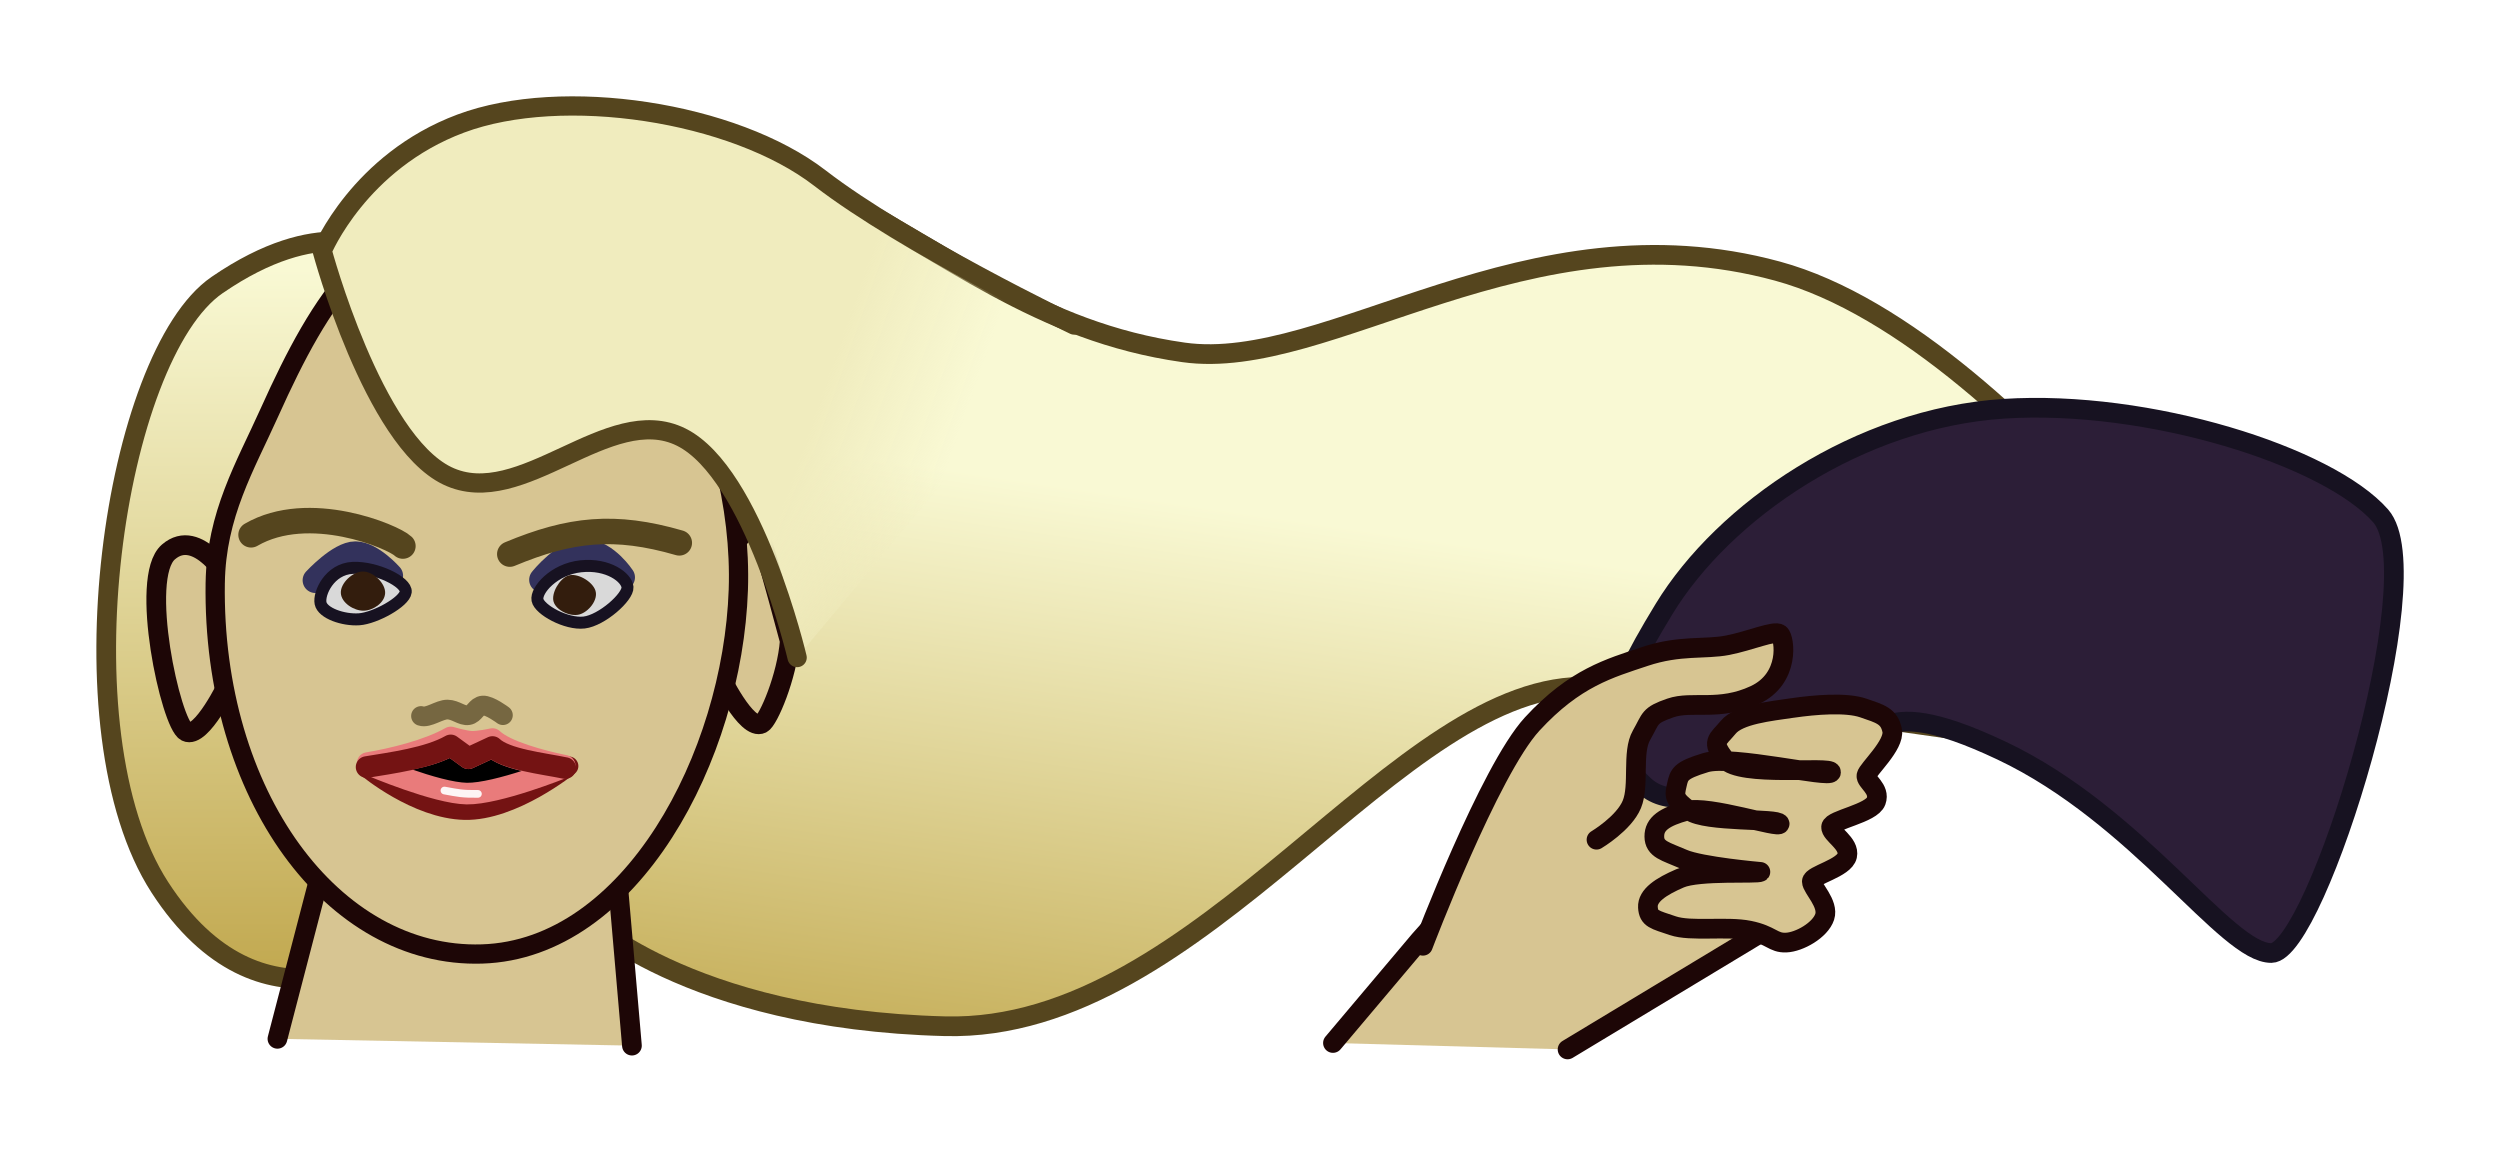
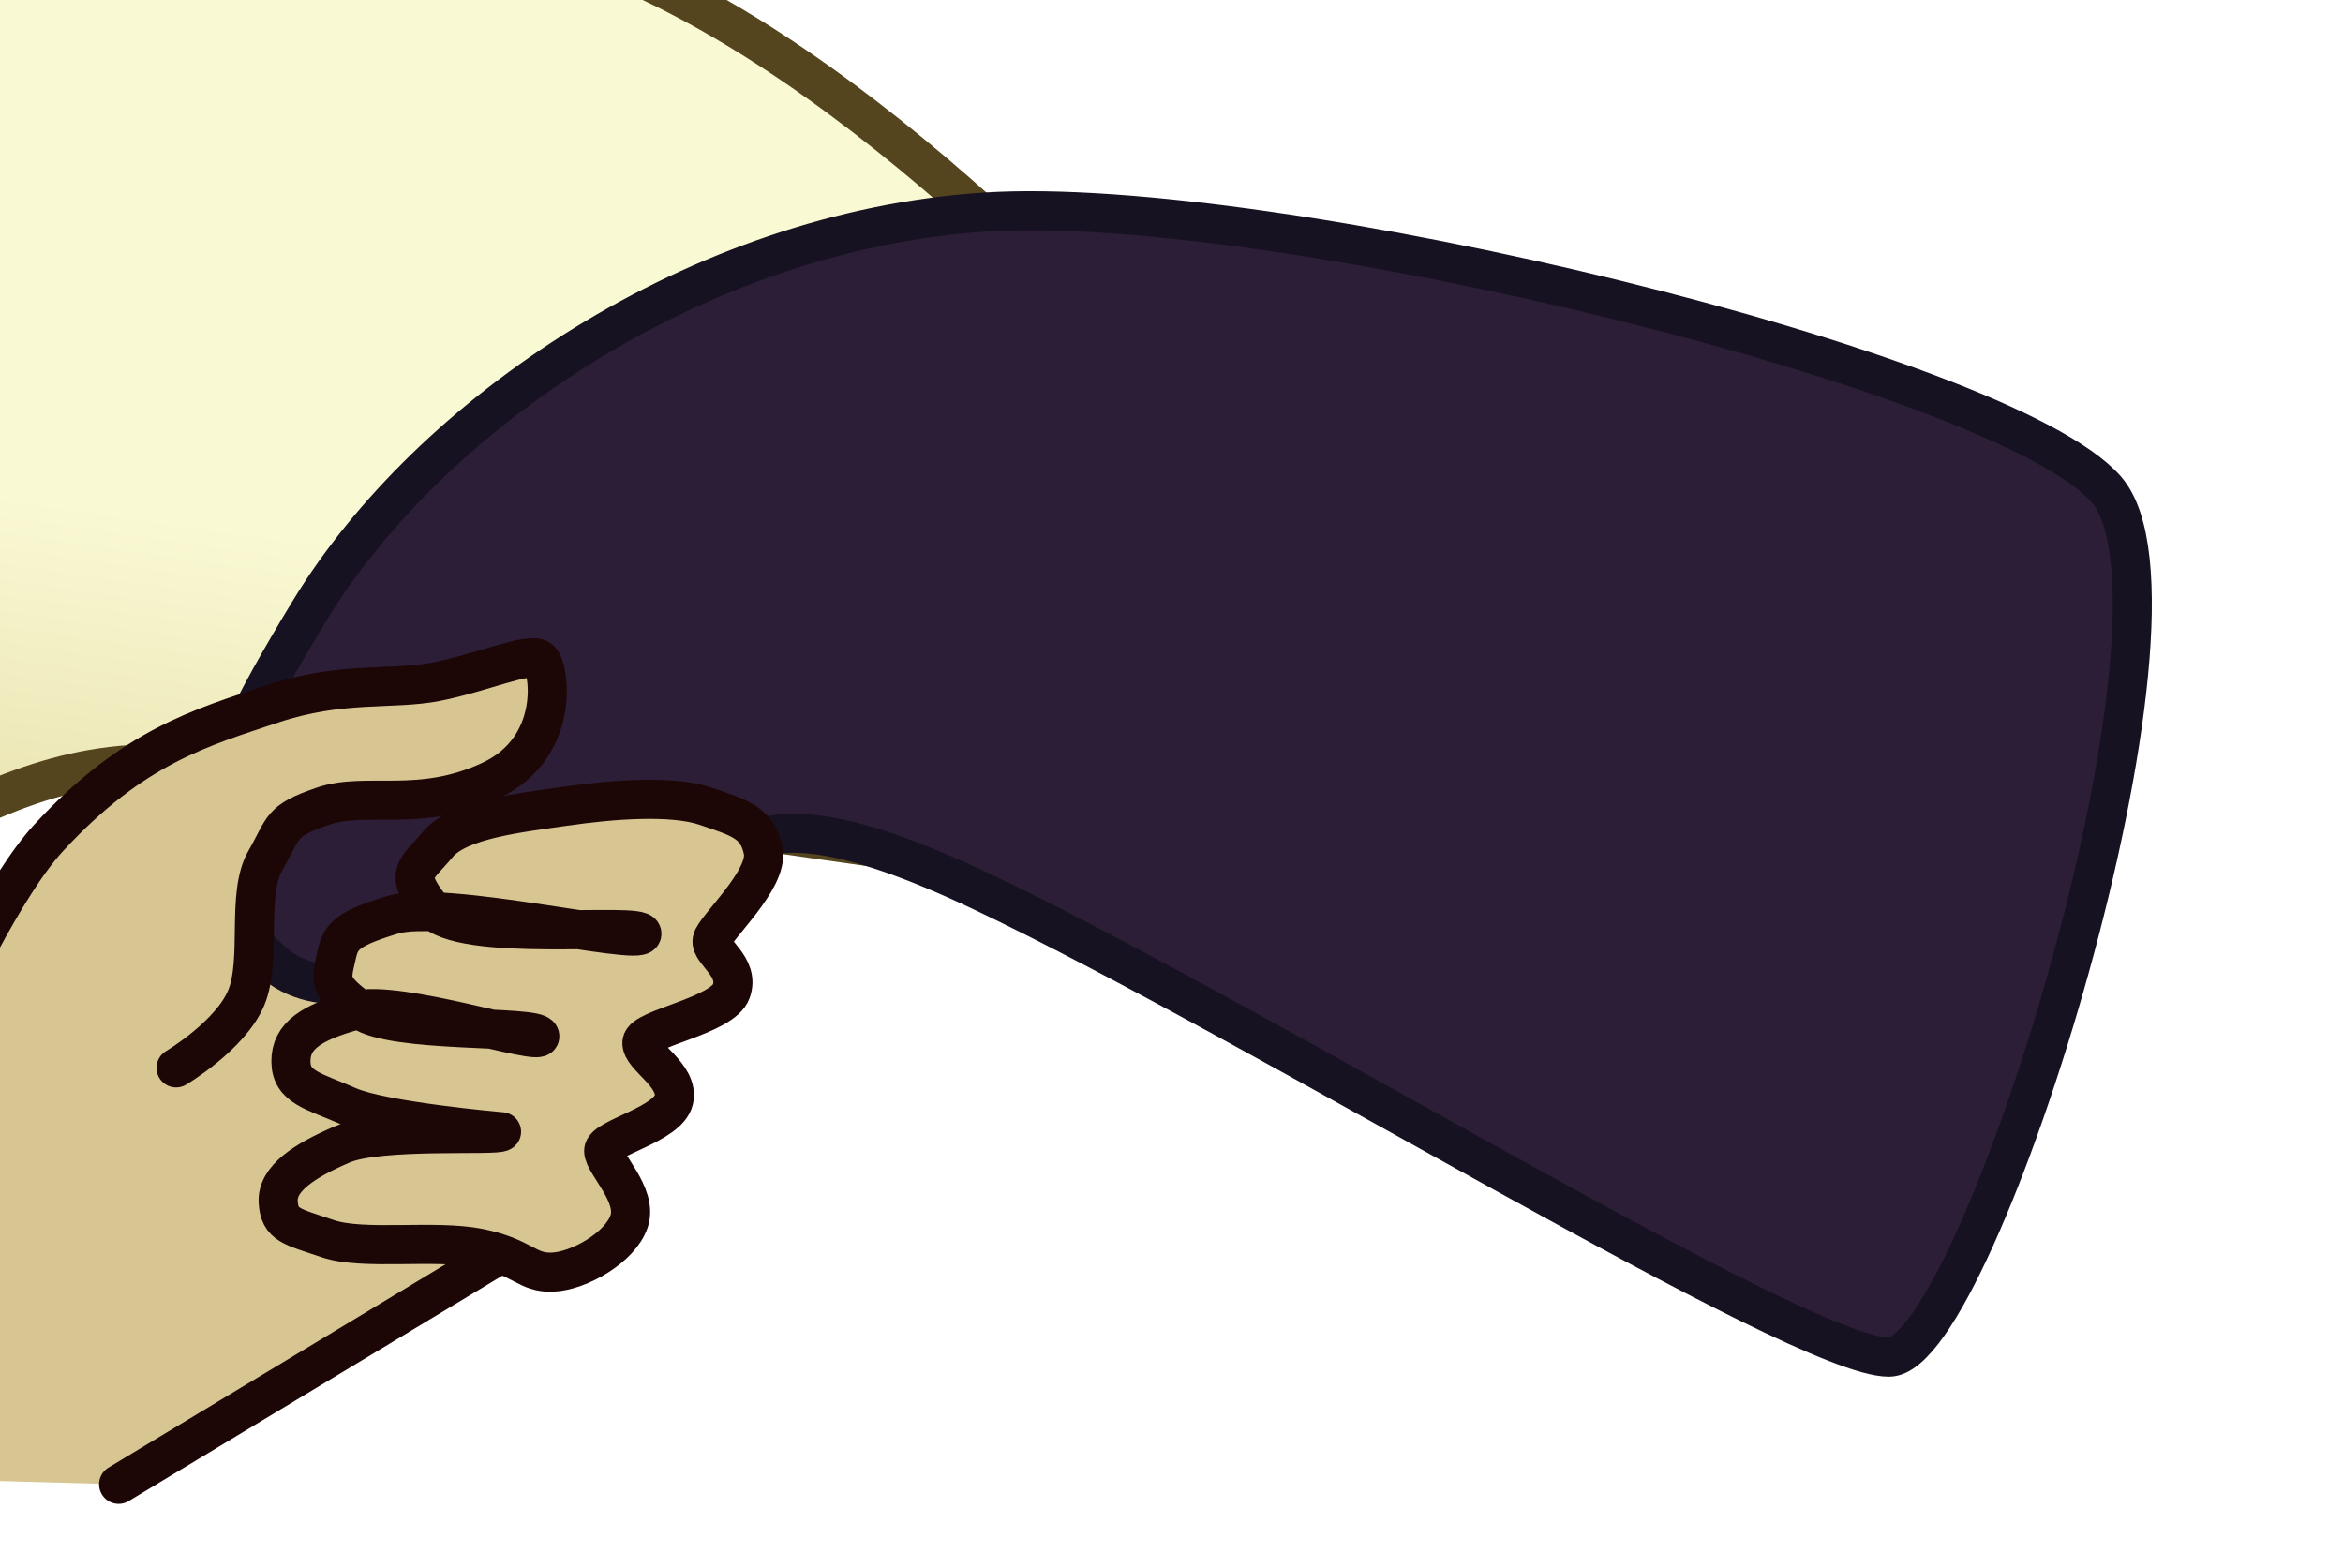
- <svg xmlns="http://www.w3.org/2000/svg" xmlns:xlink="http://www.w3.org/1999/xlink" width="129.857mm" height="60.022mm" viewBox="0 0 129.857 60.022" version="1.1" id="svg1">
+ <svg xmlns="http://www.w3.org/2000/svg" xmlns:xlink="http://www.w3.org/1999/xlink" width="61.291mm" height="41.011mm" viewBox="0 0 61.291 41.011" version="1.1" id="svg1">
  <defs id="defs1">
    <linearGradient xlink:href="#linearGradient48" id="linearGradient47" x1="71.408" y1="178.082" x2="71.314" y2="138.183" gradientUnits="userSpaceOnUse" gradientTransform="translate(-28.72887,48.7299)" />
    <linearGradient id="linearGradient48">
      <stop style="stop-color:#bda245;stop-opacity:1;" offset="0.001" id="stop47" />
      <stop style="stop-color:#f9f9d4;stop-opacity:1;" offset="0.999" id="stop48" />
    </linearGradient>
    <linearGradient xlink:href="#linearGradient48" id="linearGradient46" x1="127.951" y1="187.053" x2="133.051" y2="151.994" gradientUnits="userSpaceOnUse" gradientTransform="translate(-28.72887,48.7299)" />
    <linearGradient xlink:href="#linearGradient8" id="linearGradient9" x1="101.607" y1="210.358" x2="108.64" y2="212.812" gradientUnits="userSpaceOnUse" gradientTransform="translate(-27.598,-14.81933)" />
    <linearGradient id="linearGradient8">
      <stop style="stop-color:#f0ecbe;stop-opacity:1;" offset="0" id="stop8" />
      <stop style="stop-color:#f0ecbe;stop-opacity:0;" offset="1" id="stop9" />
    </linearGradient>
  </defs>
-   <g id="layer1" transform="translate(-32.04167,-173.0646)">
+   <g id="layer1" transform="translate(-110.3617,-188.7488)">
    <path style="fill:#d7c592;fill-opacity:1;stroke:#1d0606;stroke-width:1.023;stroke-linecap:round;stroke-linejoin:round;stroke-dasharray:none;stroke-opacity:1;paint-order:fill markers stroke" d="m 113.465,227.575 10.517,-6.344 0.167,-6.844 -8.681,-3.339 -9.682,10.851 -4.507,5.342" id="path30" />
    <path style="fill:url(#linearGradient47);stroke:#55451e;stroke-width:1.023;stroke-linecap:round;stroke-linejoin:round;stroke-dasharray:none;stroke-opacity:1;paint-order:fill markers stroke" d="m 51.604,186.087 c 0,0 -2.953,-1.881 -8.287,1.784 -5.333,3.664 -8.249,23.131 -2.975,31.28 5.274,8.149 12.131,3.451 12.324,3.057" id="path42" />
    <path style="fill:url(#linearGradient46);stroke:#55451e;stroke-width:1.023;stroke-linecap:round;stroke-linejoin:round;stroke-dasharray:none;stroke-opacity:1;paint-order:fill markers stroke" d="m 50.069,186.677 c 0,0 1.345,-4.874 5.666,-6.492 4.321,-1.618 12.186,-0.812 18.887,2.597 6.701,3.409 11.341,7.519 18.895,8.586 7.554,1.066 17.823,-7.768 30.851,-4.221 13.028,3.547 27.686,26.372 27.686,26.372 -1.323,0.273 -27.319,-4.297 -37.374,-4.776 -10.054,-0.478 -20.089,17.968 -33.549,17.627 -13.461,-0.341 -18.904,-5.815 -18.904,-5.815" id="path43" />
    <path style="fill:#d7c592;fill-opacity:1;stroke:#1d0606;stroke-width:1.023;stroke-linecap:round;stroke-linejoin:round;stroke-dasharray:none;stroke-opacity:1;paint-order:fill markers stroke" d="m 46.452,227.024 3.659,-14.047 13.457,-0.59 1.298,14.991" id="path44" />
    <path style="fill:#d7c592;stroke:#1d0606;stroke-width:1.023;stroke-linecap:round;stroke-linejoin:round;paint-order:fill markers stroke" d="m 43.982,203.252 c 0,0 -1.657,-2.852 -3.195,-1.514 -1.539,1.338 0.129,8.943 0.925,9.334 0.796,0.391 2.186,-2.523 2.186,-2.523 z" id="path1" />
    <path style="fill:#d7c592;stroke:#1d0606;stroke-width:1.023;stroke-linecap:round;stroke-linejoin:round;paint-order:fill markers stroke" d="m 69.336,202.832 c 0,0 1.63,-3.618 2.27,-1.682 0.36,1.088 1.457,5.211 1.457,5.211 -0.137,1.834 -1.109,4.12 -1.457,4.291 -0.796,0.391 -2.186,-2.523 -2.186,-2.523 z" id="path2" />
    <path style="fill:#d7c592;fill-opacity:1;stroke:#1d0606;stroke-width:1;stroke-linecap:round;stroke-linejoin:round;stroke-dasharray:none;stroke-opacity:1;paint-order:fill markers stroke" d="m 43.222,203.335 c 0.054,-3.543 1.547,-6.029 2.821,-8.86 2.688,-5.974 5.455,-10.367 11.118,-10.254 8.347,0.167 13.524,10.856 13.231,19.483 -0.293,8.627 -5.57,18.67 -13.315,18.913 -7.745,0.242 -14.023,-8.263 -13.856,-19.281 z" id="path29" />
    <g id="g12" transform="translate(-28.01535,51.56627)">
      <path style="opacity:1;fill:none;stroke:#33325c;stroke-width:1.323;stroke-linecap:round;stroke-linejoin:round;stroke-dasharray:none;stroke-opacity:1;paint-order:fill markers stroke" d="m 75.666,214.248 c 0,0 1.257,-1.366 2.083,-1.36 0.827,0.006 1.812,1.124 1.812,1.124" id="path38" transform="translate(0.7714742,-62.60822)" />
      <path style="opacity:1;fill:#d9d9d9;fill-opacity:1;stroke:#171221;stroke-width:0.623;stroke-linecap:round;stroke-linejoin:round;stroke-dasharray:none;stroke-opacity:1;paint-order:fill markers stroke" d="m 78.377,150.995 c -1.2,0.058 -1.773,1.319 -1.669,1.836 0.103,0.518 1.176,0.891 2.003,0.835 0.827,-0.056 2.356,-0.899 2.421,-1.419 0.064,-0.52 -1.554,-1.31 -2.754,-1.252 z" id="path10" />
      <path style="opacity:1;fill:#331d0d;fill-opacity:1;stroke:none;stroke-width:1.023;stroke-linecap:round;stroke-linejoin:round;stroke-dasharray:none;stroke-opacity:1;paint-order:fill markers stroke" d="m 78.912,151.184 c -0.536,0 -1.18,0.606 -1.151,1.121 0.029,0.516 0.69,0.921 1.18,0.915 0.49,-0.006 1.099,-0.406 1.121,-0.915 0.022,-0.509 -0.615,-1.121 -1.151,-1.121 z" id="path11" />
      <path style="opacity:1;fill:none;stroke:#33325c;stroke-width:1.323;stroke-linecap:round;stroke-linejoin:round;stroke-dasharray:none;stroke-opacity:1;paint-order:fill markers stroke" d="m 88.205,151.615 c 0,0 1.229,-1.551 2.295,-1.461 1.067,0.09 1.878,1.335 1.878,1.335" id="path39" />
      <path style="opacity:1;fill:none;stroke:#55451e;stroke-width:1.323;stroke-linecap:round;stroke-linejoin:round;stroke-dasharray:none;stroke-opacity:1;paint-order:fill markers stroke" d="m 86.536,150.28 c 3.147,-1.311 5.444,-1.559 8.806,-0.584" id="path40" />
      <path style="opacity:1;fill:none;stroke:#55451e;stroke-width:1.323;stroke-linecap:round;stroke-linejoin:round;stroke-dasharray:none;stroke-opacity:1;paint-order:fill markers stroke" d="m 80.985,149.862 c -0.507,-0.484 -4.877,-2.333 -7.888,-0.584" id="path41" />
    </g>
    <g id="g30" transform="translate(-28.01535,51.56627)">
      <path style="opacity:1;fill:#d9d9d9;fill-opacity:1;stroke:#171221;stroke-width:0.623;stroke-linecap:round;stroke-linejoin:round;stroke-dasharray:none;stroke-opacity:1;paint-order:fill markers stroke" d="m 90.23,150.912 c -1.412,0.151 -2.351,1.252 -2.254,1.753 0.097,0.501 1.494,1.277 2.421,1.169 0.926,-0.109 2.291,-1.335 2.254,-1.836 -0.038,-0.501 -1.008,-1.237 -2.421,-1.085 z" id="path15" />
      <path style="opacity:1;fill:#331d0d;fill-opacity:1;stroke:none;stroke-width:1.123;stroke-linecap:round;stroke-linejoin:round;stroke-dasharray:none;stroke-opacity:1;paint-order:fill markers stroke" d="m 89.567,151.398 c -0.448,0.163 -0.883,0.907 -0.756,1.351 0.126,0.444 0.853,0.796 1.336,0.668 0.483,-0.128 1.002,-0.765 0.835,-1.252 -0.167,-0.487 -0.966,-0.929 -1.414,-0.766 z" id="path25" />
    </g>
    <g id="g37" transform="translate(-27.598,46.68109)">
      <path style="display:inline;opacity:1;fill:none;fill-opacity:1;stroke:#741313;stroke-width:1;stroke-linecap:round;stroke-linejoin:round;stroke-dasharray:none;stroke-opacity:1;paint-order:fill markers stroke" d="m 78.715,166.278 c 0,0 2.558,2.138 5.061,2.193 2.503,0.056 5.406,-2.296 5.406,-2.296" id="path32" />
      <path style="opacity:1;fill:#000000;fill-opacity:1;stroke:#e97b7b;stroke-width:1.123;stroke-linecap:round;stroke-linejoin:round;stroke-dasharray:none;stroke-opacity:1;paint-order:fill markers stroke" d="m 88.853,166.27 c -1.19,-0.245 -2.947,-0.436 -3.631,-1.085 l -1.252,0.584 -0.918,-0.668 c -1.166,0.665 -2.865,0.833 -4.132,1.043 0,0 3.38,1.437 4.966,1.461 1.586,0.024 4.966,-1.335 4.966,-1.335 z" id="path33" />
      <path style="display:inline;opacity:1;fill:none;fill-opacity:1;stroke:#e97b7b;stroke-width:1.123;stroke-linecap:round;stroke-linejoin:round;stroke-dasharray:none;stroke-opacity:1;paint-order:fill markers stroke" d="m 88.973,166.162 c -1.19,-0.245 -3.067,-0.741 -3.751,-1.39 0,0 -0.732,0.162 -1.104,0.142 -0.373,-0.02 -1.066,-0.225 -1.066,-0.225 -1.166,0.665 -3.044,1.121 -4.311,1.331" id="path34" />
      <path style="display:inline;opacity:1;fill:none;fill-opacity:1;stroke:#741313;stroke-width:1.123;stroke-linecap:round;stroke-linejoin:round;stroke-dasharray:none;stroke-opacity:1;paint-order:fill markers stroke" d="m 89.002,166.28 c -1.19,-0.245 -3.096,-0.446 -3.781,-1.095 l -1.252,0.584 -0.918,-0.668 c -1.166,0.665 -3.103,0.914 -4.37,1.125" id="path35" />
      <path style="opacity:1;fill:none;fill-opacity:1;stroke:#fdf5f5;stroke-width:0.4;stroke-linecap:round;stroke-linejoin:round;stroke-dasharray:none;stroke-opacity:1;paint-order:fill markers stroke" d="m 82.725,167.446 c 0.723,0.132 0.924,0.184 1.739,0.174" id="path37" />
    </g>
    <path style="fill:url(#linearGradient9);stroke:#55451e;stroke-width:1;stroke-linecap:round;stroke-linejoin:round;stroke-dasharray:none;stroke-opacity:1;paint-order:fill markers stroke" d="m 73.447,207.22 c 0,0 -2.251,-9.575 -6.02,-11.45 -3.769,-1.875 -8.303,3.869 -12.158,2.007 -3.856,-1.863 -6.492,-11.686 -6.492,-11.686 0,0 1.915,-4.637 7.201,-6.61 5.286,-1.973 14.175,-0.619 18.651,2.833 4.476,3.452 13.209,7.634 13.209,7.634" id="path8" />
    <path style="fill:none;stroke:#766741;stroke-width:1.023;stroke-linecap:round;stroke-linejoin:round;stroke-dasharray:none;stroke-opacity:1;paint-order:fill markers stroke" d="m 53.909,210.255 c 0.373,0.13 0.954,-0.339 1.377,-0.334 0.423,0.005 0.752,0.347 1.085,0.292 0.333,-0.055 0.409,-0.477 0.751,-0.501 0.343,-0.024 1.043,0.501 1.043,0.501" id="path9" />
-     <path style="fill:#2c1e37;fill-opacity:1;stroke:#171221;stroke-width:1.023;stroke-linecap:round;stroke-linejoin:round;stroke-dasharray:none;stroke-opacity:1;paint-order:fill markers stroke" d="m 118.473,204.704 c -3.119,5.117 -3.41,6.971 -1.002,9.182 2.408,2.211 7.986,-2.184 10.183,-2.003 2.198,0.181 1.203,-3.21 8.347,0.167 7.144,3.377 11.686,10.536 14.023,10.517 2.337,-0.019 8.391,-19.609 5.676,-22.704 -2.715,-3.094 -12.06,-6.055 -19.579,-5.566 -7.519,0.489 -14.529,5.29 -17.648,10.407 z" id="path14" />
+     <path style="fill:#2c1e37;fill-opacity:1;stroke:#171221;stroke-width:1.023;stroke-linecap:round;stroke-linejoin:round;stroke-dasharray:none;stroke-opacity:1;paint-order:fill markers stroke" d="m 118.473,204.704 c -3.119,5.117 -3.41,6.971 -1.002,9.182 2.408,2.211 7.986,-2.184 10.183,-2.003 2.198,0.181 1.203,-3.21 8.347,0.167 7.144,3.377 21.44,12.218 23.777,12.199 2.337,-0.019 8.391,-19.609 5.676,-22.704 -2.715,-3.094 -21.814,-7.737 -29.333,-7.248 -7.519,0.489 -14.529,5.29 -17.648,10.407 z" id="path14" />
    <path style="fill:#d7c592;fill-opacity:1;stroke:#1d0606;stroke-width:1.023;stroke-linecap:round;stroke-linejoin:round;stroke-dasharray:none;stroke-opacity:1;paint-order:fill markers stroke" d="m 105.952,222.191 c 0,0 3.457,-9.109 5.676,-11.519 2.219,-2.41 4.023,-2.895 5.843,-3.506 1.82,-0.61 3.132,-0.357 4.299,-0.584 1.167,-0.227 2.45,-0.791 2.713,-0.584 0.263,0.207 0.559,2.311 -1.294,3.172 -1.853,0.861 -3.247,0.276 -4.382,0.668 -1.135,0.392 -0.991,0.529 -1.502,1.419 -0.511,0.89 -0.09,2.598 -0.501,3.589 -0.411,0.991 -1.836,1.836 -1.836,1.836" id="path12" />
    <path style="fill:#d7c592;fill-opacity:1;stroke:#1d0606;stroke-width:1.023;stroke-linecap:round;stroke-linejoin:round;stroke-dasharray:none;stroke-opacity:1;paint-order:fill markers stroke" d="m 125.15,209.838 c -1.18,0.173 -2.791,0.338 -3.339,1.002 -0.547,0.664 -0.92,0.729 -0.167,1.669 0.753,0.94 5.54,0.334 5.509,0.668 -0.031,0.334 -5.165,-0.906 -6.511,-0.501 -1.346,0.405 -1.377,0.616 -1.502,1.169 -0.125,0.552 -0.173,0.73 0.668,1.336 0.84,0.606 4.605,0.376 4.674,0.668 0.07,0.292 -3.712,-0.979 -4.841,-0.668 -1.129,0.311 -1.674,0.662 -1.669,1.335 0.005,0.674 0.592,0.769 1.502,1.169 0.911,0.399 4.007,0.668 4.007,0.668 -0.1,0.121 -3.189,-0.09 -4.173,0.334 -0.985,0.424 -1.704,0.89 -1.669,1.502 0.035,0.613 0.356,0.64 1.294,0.96 0.938,0.32 2.798,0.013 3.965,0.25 1.167,0.237 1.233,0.654 1.92,0.626 0.687,-0.028 1.777,-0.645 2.003,-1.336 0.227,-0.691 -0.665,-1.497 -0.668,-1.836 -0.003,-0.339 1.693,-0.686 1.836,-1.335 0.143,-0.649 -0.865,-1.128 -0.835,-1.502 0.031,-0.374 2.104,-0.69 2.337,-1.336 0.233,-0.646 -0.556,-1.027 -0.501,-1.335 0.055,-0.309 1.484,-1.586 1.336,-2.337 -0.149,-0.751 -0.623,-0.867 -1.502,-1.169 -0.879,-0.302 -2.492,-0.173 -3.673,0 z" id="path13" />
  </g>
</svg>
